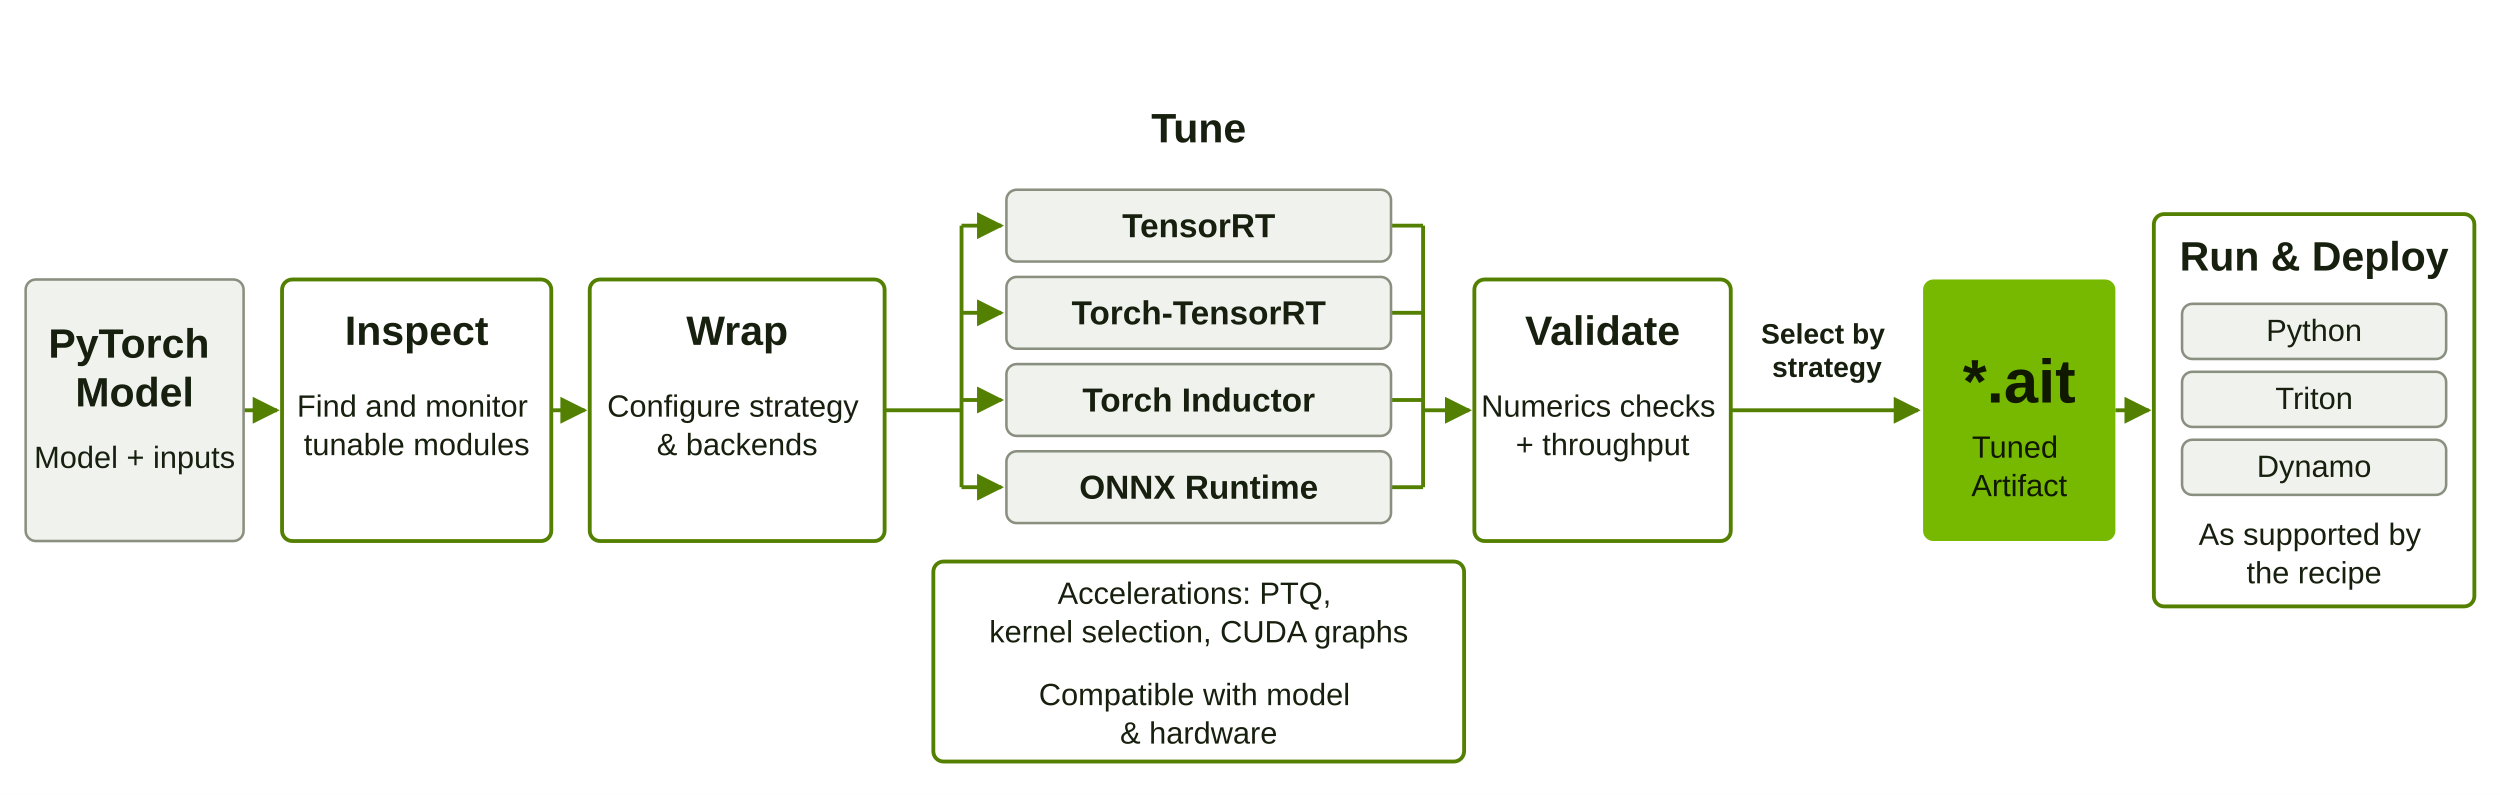
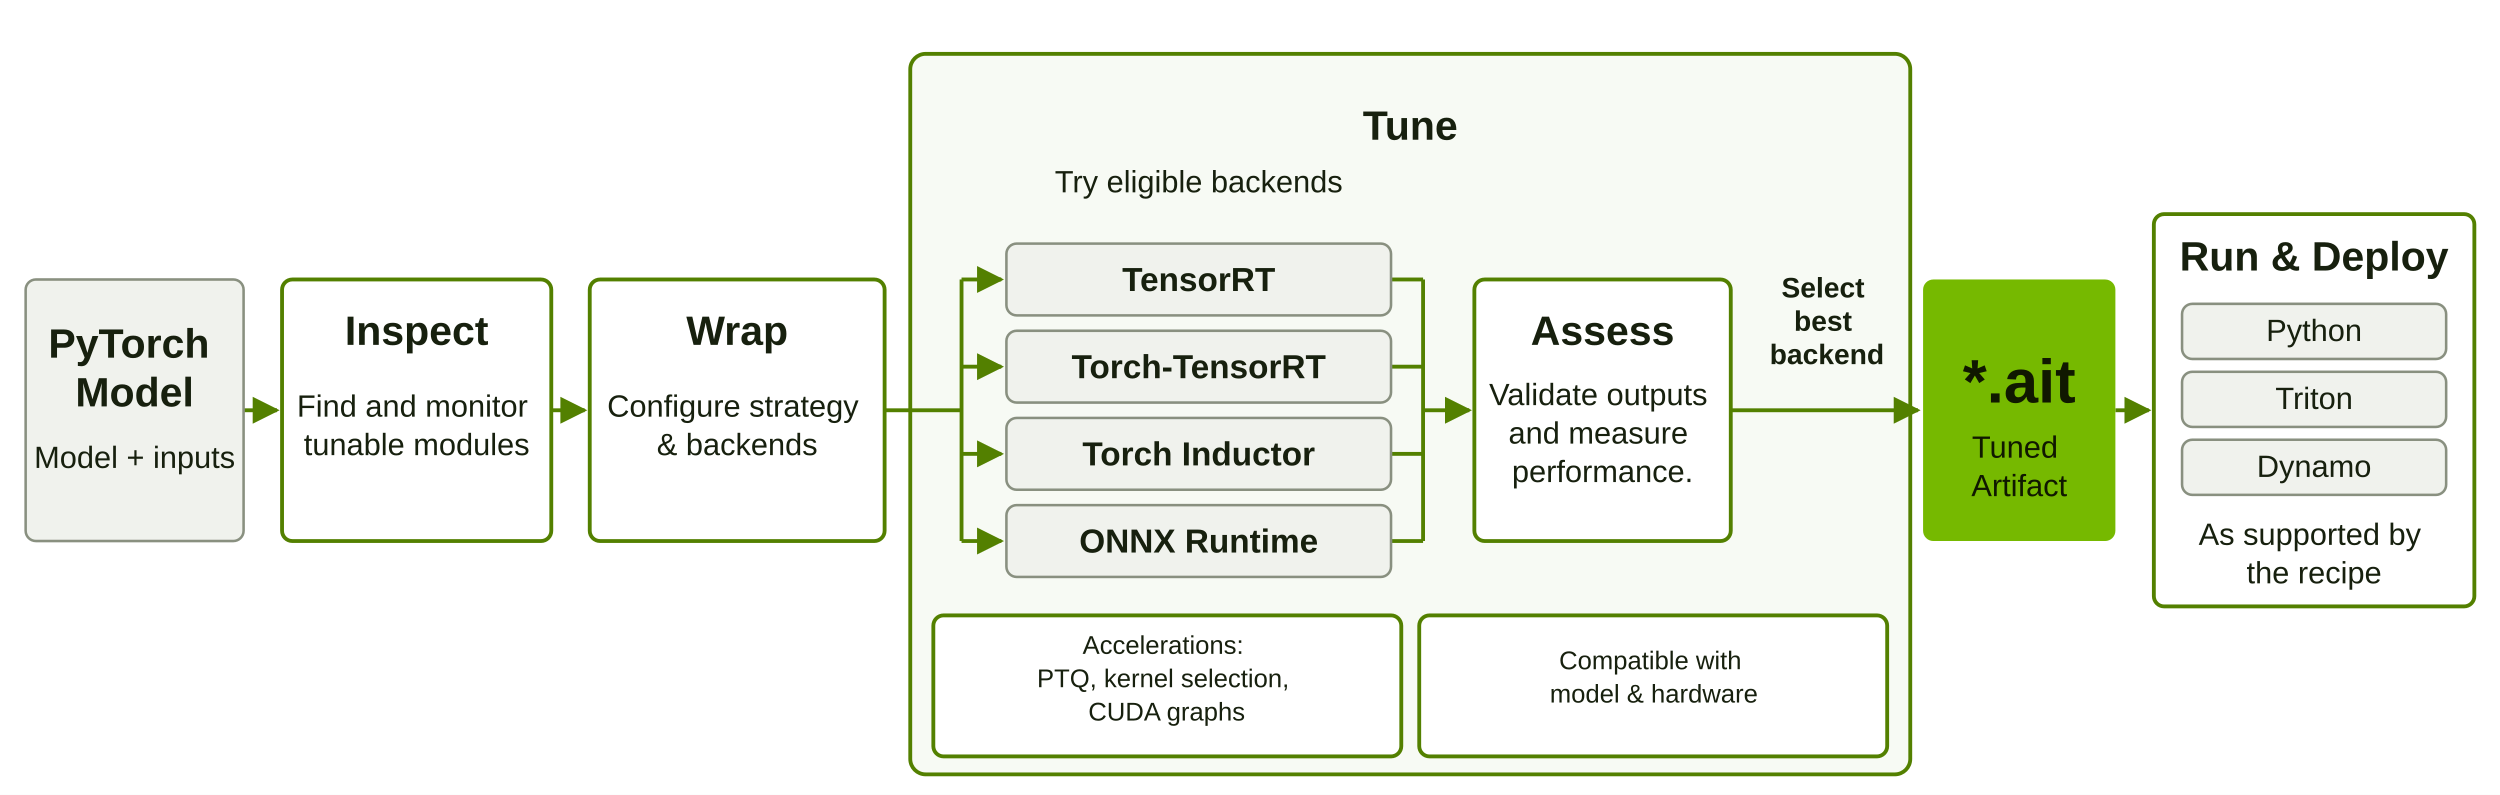
<svg xmlns="http://www.w3.org/2000/svg" width="1950" height="620" viewBox="0 0 1950 620" role="img" aria-labelledby="title description">
  <style>
    :root { color-scheme: light dark; }
    .background { fill: #ffffff; }
+     .tune-group { fill: #f7faf4; stroke: #538000; stroke-width: 3; }
    .panel { fill: #ffffff; stroke: #538000; stroke-width: 3; }
    .card { fill: #f0f2ed; stroke: #899080; stroke-width: 2; }
    .flow { fill: none; stroke: #538000; stroke-width: 3; stroke-linejoin: round; }
    .arrowhead { fill: #538000; }
    text { fill: #17200e; font-family: Arial, Helvetica, sans-serif; text-anchor: middle; }
    .heading { font-size: 32px; font-weight: 700; }
    .detail { font-size: 24px; font-weight: 400; }
+     .support-detail { font-size: 20px; }
    .engine { font-size: 26px; font-weight: 600; }
    .selection { font-size: 22px; font-weight: 700; }
    .artifact { fill: #76b900; }
    .artifact-label { fill: #101800; font-size: 48px; font-weight: 700; }
    .artifact-detail { fill: #101800; }
    @media (prefers-color-scheme: dark) {
      .background { fill: #101210; }
+       .tune-group { fill: #171d14; stroke: #76b900; }
      .panel { fill: #101210; stroke: #76b900; }
      .card { fill: #252925; stroke: #737b70; }
      .flow { stroke: #76b900; }
      .arrowhead { fill: #76b900; }
      text { fill: #f3f5f0; }
      .artifact-label, .artifact-detail { fill: #101800; }
    }
  </style>
  <defs>
    <marker id="arrow" viewBox="0 0 10 10" refX="9" refY="5" markerWidth="7" markerHeight="7" orient="auto">
      <path class="arrowhead" d="M 0 0 L 10 5 L 0 10 Z" />
    </marker>
  </defs>
  <rect class="background" width="1950" height="620" />
+   <rect class="tune-group" x="710" y="42" width="780" height="562" rx="12" />
  <path class="flow" d="M 190 320 H 216" marker-end="url(#arrow)" />
  <path class="flow" d="M 430 320 H 456" marker-end="url(#arrow)" />
  <path class="flow" d="M 1110 320 H 1146" marker-end="url(#arrow)" />
  <path class="flow" d="M 1350 320 H 1496" marker-end="url(#arrow)" />
  <path class="flow" d="M 1650 320 H 1676" marker-end="url(#arrow)" />
  <rect class="card" x="20" y="218" width="170" height="204" rx="8" />
  <text class="heading" x="105" y="279">
    <tspan x="105">PyTorch</tspan>
    <tspan x="105" dy="38">Model</tspan>
  </text>
  <text class="detail" x="105" y="365">
    <tspan x="105">Model + inputs</tspan>
  </text>
  <rect class="panel" x="220" y="218" width="210" height="204" rx="8" />
  <text class="heading" x="325" y="269">
    <tspan x="325">Inspect</tspan>
  </text>
  <text class="detail" x="325" y="325">
    <tspan x="325">Find and monitor</tspan>
    <tspan x="325" dy="30">tunable modules</tspan>
  </text>
  <rect class="panel" x="460" y="218" width="230" height="204" rx="8" />
  <text class="heading" x="575" y="269">
    <tspan x="575">Wrap</tspan>
  </text>
  <text class="detail" x="575" y="325">
    <tspan x="575">Configure strategy</tspan>
    <tspan x="575" dy="30">&amp; backends</tspan>
  </text>
-   <text class="heading" x="935" y="111">
-     <tspan x="935">Tune</tspan>
+   <text class="heading" x="1100" y="109">
+     <tspan x="1100">Tune</tspan>
  </text>
-   <path class="flow" d="M 690 320 H 750 M 750 176 V 380 M 1110 176 V 380" />
-   <path class="flow" d="M 750 176 H 781" marker-end="url(#arrow)" />
-   <path class="flow" d="M 1085 176 H 1110" />
-   <rect class="card" x="785" y="148" width="300" height="56" rx="8" />
-   <text class="engine" x="935" y="185">
+   <text class="detail" x="935" y="150">
+     <tspan x="935">Try eligible backends</tspan>
+   </text>
+   <path class="flow" d="M 690 320 H 750 M 750 218 V 422 M 1110 218 V 422" />
+   <path class="flow" d="M 750 218 H 781" marker-end="url(#arrow)" />
+   <path class="flow" d="M 1085 218 H 1110" />
+   <rect class="card" x="785" y="190" width="300" height="56" rx="8" />
+   <text class="engine" x="935" y="227">
    <tspan x="935">TensorRT</tspan>
  </text>
-   <path class="flow" d="M 750 244 H 781" marker-end="url(#arrow)" />
-   <path class="flow" d="M 1085 244 H 1110" />
-   <rect class="card" x="785" y="216" width="300" height="56" rx="8" />
-   <text class="engine" x="935" y="253">
+   <path class="flow" d="M 750 286 H 781" marker-end="url(#arrow)" />
+   <path class="flow" d="M 1085 286 H 1110" />
+   <rect class="card" x="785" y="258" width="300" height="56" rx="8" />
+   <text class="engine" x="935" y="295">
    <tspan x="935">Torch-TensorRT</tspan>
  </text>
-   <path class="flow" d="M 750 312 H 781" marker-end="url(#arrow)" />
-   <path class="flow" d="M 1085 312 H 1110" />
-   <rect class="card" x="785" y="284" width="300" height="56" rx="8" />
-   <text class="engine" x="935" y="321">
+   <path class="flow" d="M 750 354 H 781" marker-end="url(#arrow)" />
+   <path class="flow" d="M 1085 354 H 1110" />
+   <rect class="card" x="785" y="326" width="300" height="56" rx="8" />
+   <text class="engine" x="935" y="363">
    <tspan x="935">Torch Inductor</tspan>
  </text>
-   <path class="flow" d="M 750 380 H 781" marker-end="url(#arrow)" />
-   <path class="flow" d="M 1085 380 H 1110" />
-   <rect class="card" x="785" y="352" width="300" height="56" rx="8" />
-   <text class="engine" x="935" y="389">
+   <path class="flow" d="M 750 422 H 781" marker-end="url(#arrow)" />
+   <path class="flow" d="M 1085 422 H 1110" />
+   <rect class="card" x="785" y="394" width="300" height="56" rx="8" />
+   <text class="engine" x="935" y="431">
    <tspan x="935">ONNX Runtime</tspan>
  </text>
-   <rect class="panel" x="728" y="438" width="414" height="156" rx="8" />
-   <text class="detail" x="935" y="471">
-     <tspan x="935">Accelerations: PTQ,</tspan>
-     <tspan x="935" dy="30">kernel selection, CUDA graphs</tspan>
+   <rect class="panel" x="728" y="480" width="365" height="110" rx="8" />
+   <text class="detail support-detail" x="910" y="510">
+     <tspan x="910">Accelerations:</tspan>
+     <tspan x="910" dy="26">PTQ, kernel selection,</tspan>
+     <tspan x="910" dy="26">CUDA graphs</tspan>
  </text>
-   <text class="detail" x="935" y="550">
-     <tspan x="935">Compatible with model</tspan>
-     <tspan x="935" dy="30">&amp; hardware</tspan>
+   <rect class="panel" x="1107" y="480" width="365" height="110" rx="8" />
+   <text class="detail support-detail" x="1290" y="522">
+     <tspan x="1290">Compatible with</tspan>
+     <tspan x="1290" dy="26">model &amp; hardware</tspan>
  </text>
  <rect class="panel" x="1150" y="218" width="200" height="204" rx="8" />
  <text class="heading" x="1250" y="269">
-     <tspan x="1250">Validate</tspan>
+     <tspan x="1250">Assess</tspan>
  </text>
-   <text class="detail" x="1250" y="325">
-     <tspan x="1250">Numerics checks</tspan>
-     <tspan x="1250" dy="30">+ throughput</tspan>
+   <text class="detail" x="1250" y="316">
+     <tspan x="1250">Validate outputs</tspan>
+     <tspan x="1250" dy="30">and measure</tspan>
+     <tspan x="1250" dy="30">performance.</tspan>
  </text>
-   <text class="selection" x="1425" y="268">
-     <tspan x="1425">Select by</tspan>
-     <tspan x="1425" dy="26">strategy</tspan>
+   <text class="selection" x="1425" y="232">
+     <tspan x="1425">Select</tspan>
+     <tspan x="1425" dy="26">best</tspan>
+     <tspan x="1425" dy="26">backend</tspan>
  </text>
  <rect class="artifact" x="1500" y="218" width="150" height="204" rx="8" />
  <text class="artifact-label" x="1575" y="314">
    <tspan x="1575">*.ait</tspan>
  </text>
  <text class="detail artifact-detail" x="1575" y="357">
    <tspan x="1575">Tuned</tspan>
    <tspan x="1575" dy="30">Artifact</tspan>
  </text>
  <rect class="panel" x="1680" y="167" width="250" height="306" rx="8" />
  <text class="heading" x="1805" y="211">
    <tspan x="1805">Run &amp; Deploy</tspan>
  </text>
  <rect class="card" x="1702" y="237" width="206" height="43" rx="8" />
  <text class="detail" x="1805" y="266">
    <tspan x="1805">Python</tspan>
  </text>
  <rect class="card" x="1702" y="290" width="206" height="43" rx="8" />
  <text class="detail" x="1805" y="319">
    <tspan x="1805">Triton</tspan>
  </text>
  <rect class="card" x="1702" y="343" width="206" height="43" rx="8" />
  <text class="detail" x="1805" y="372">
    <tspan x="1805">Dynamo</tspan>
  </text>
  <text class="detail" x="1805" y="425">
    <tspan x="1805">As supported by</tspan>
    <tspan x="1805" dy="30">the recipe</tspan>
  </text>
</svg>
